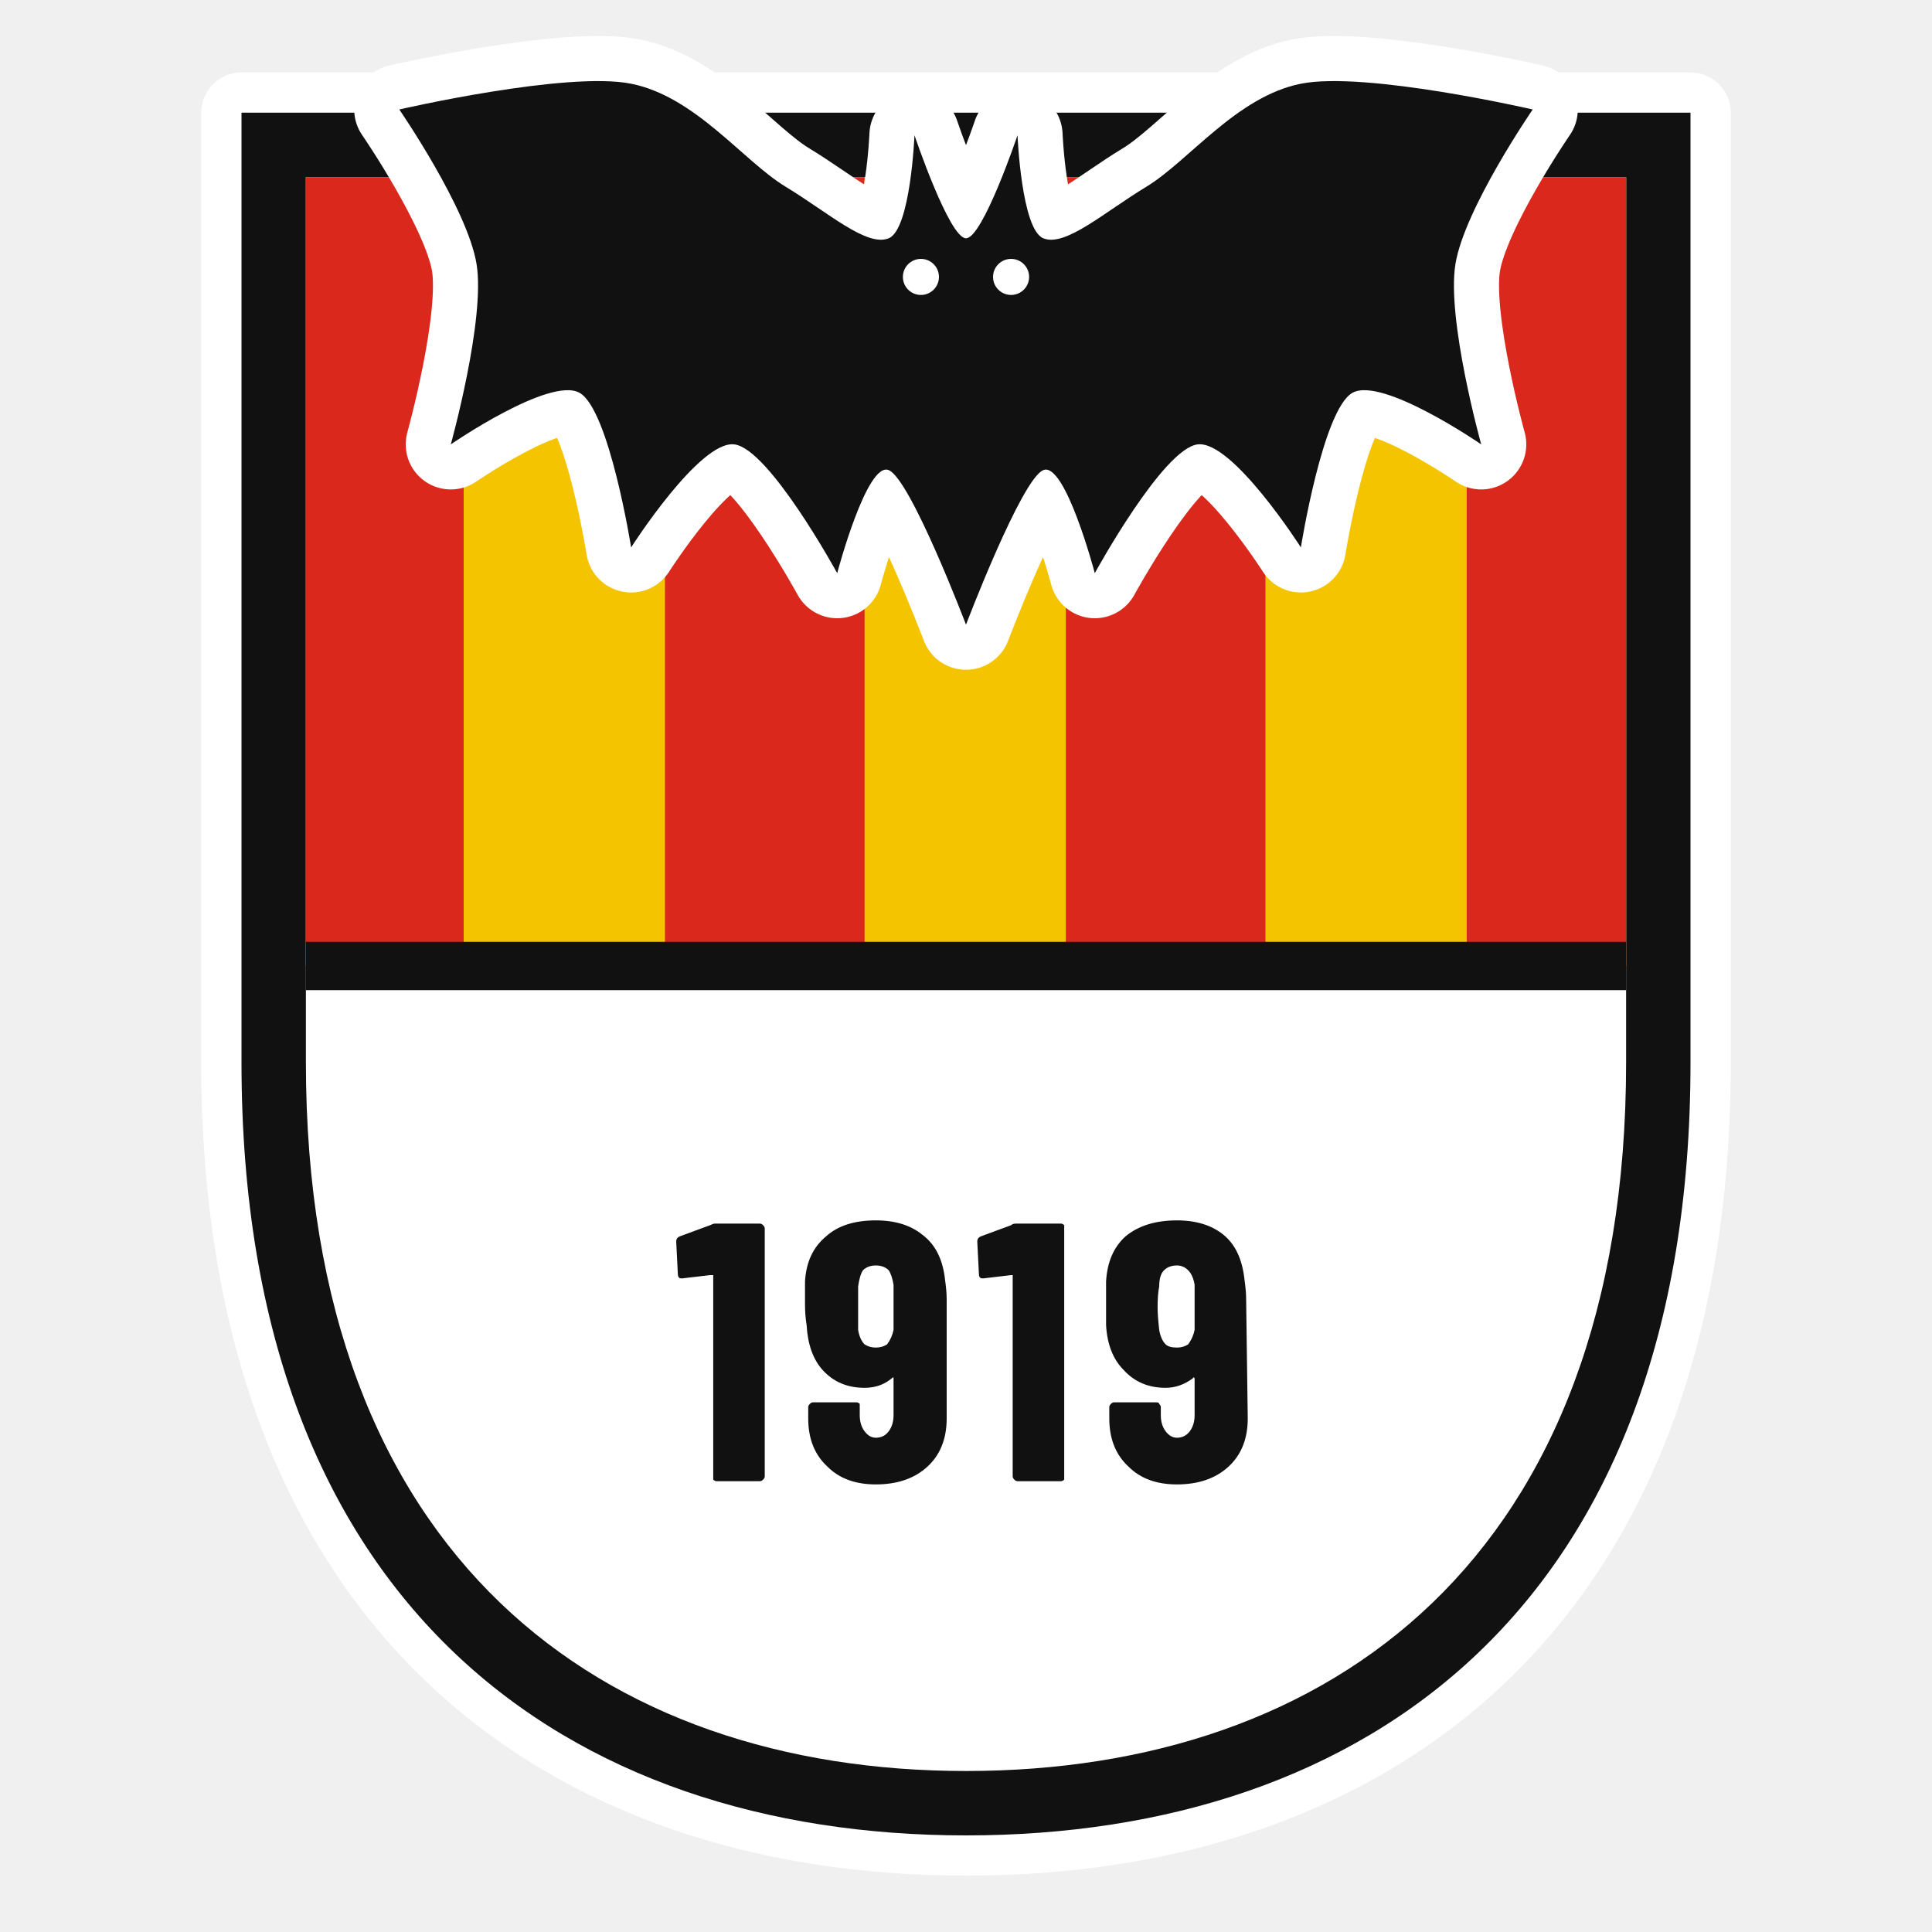
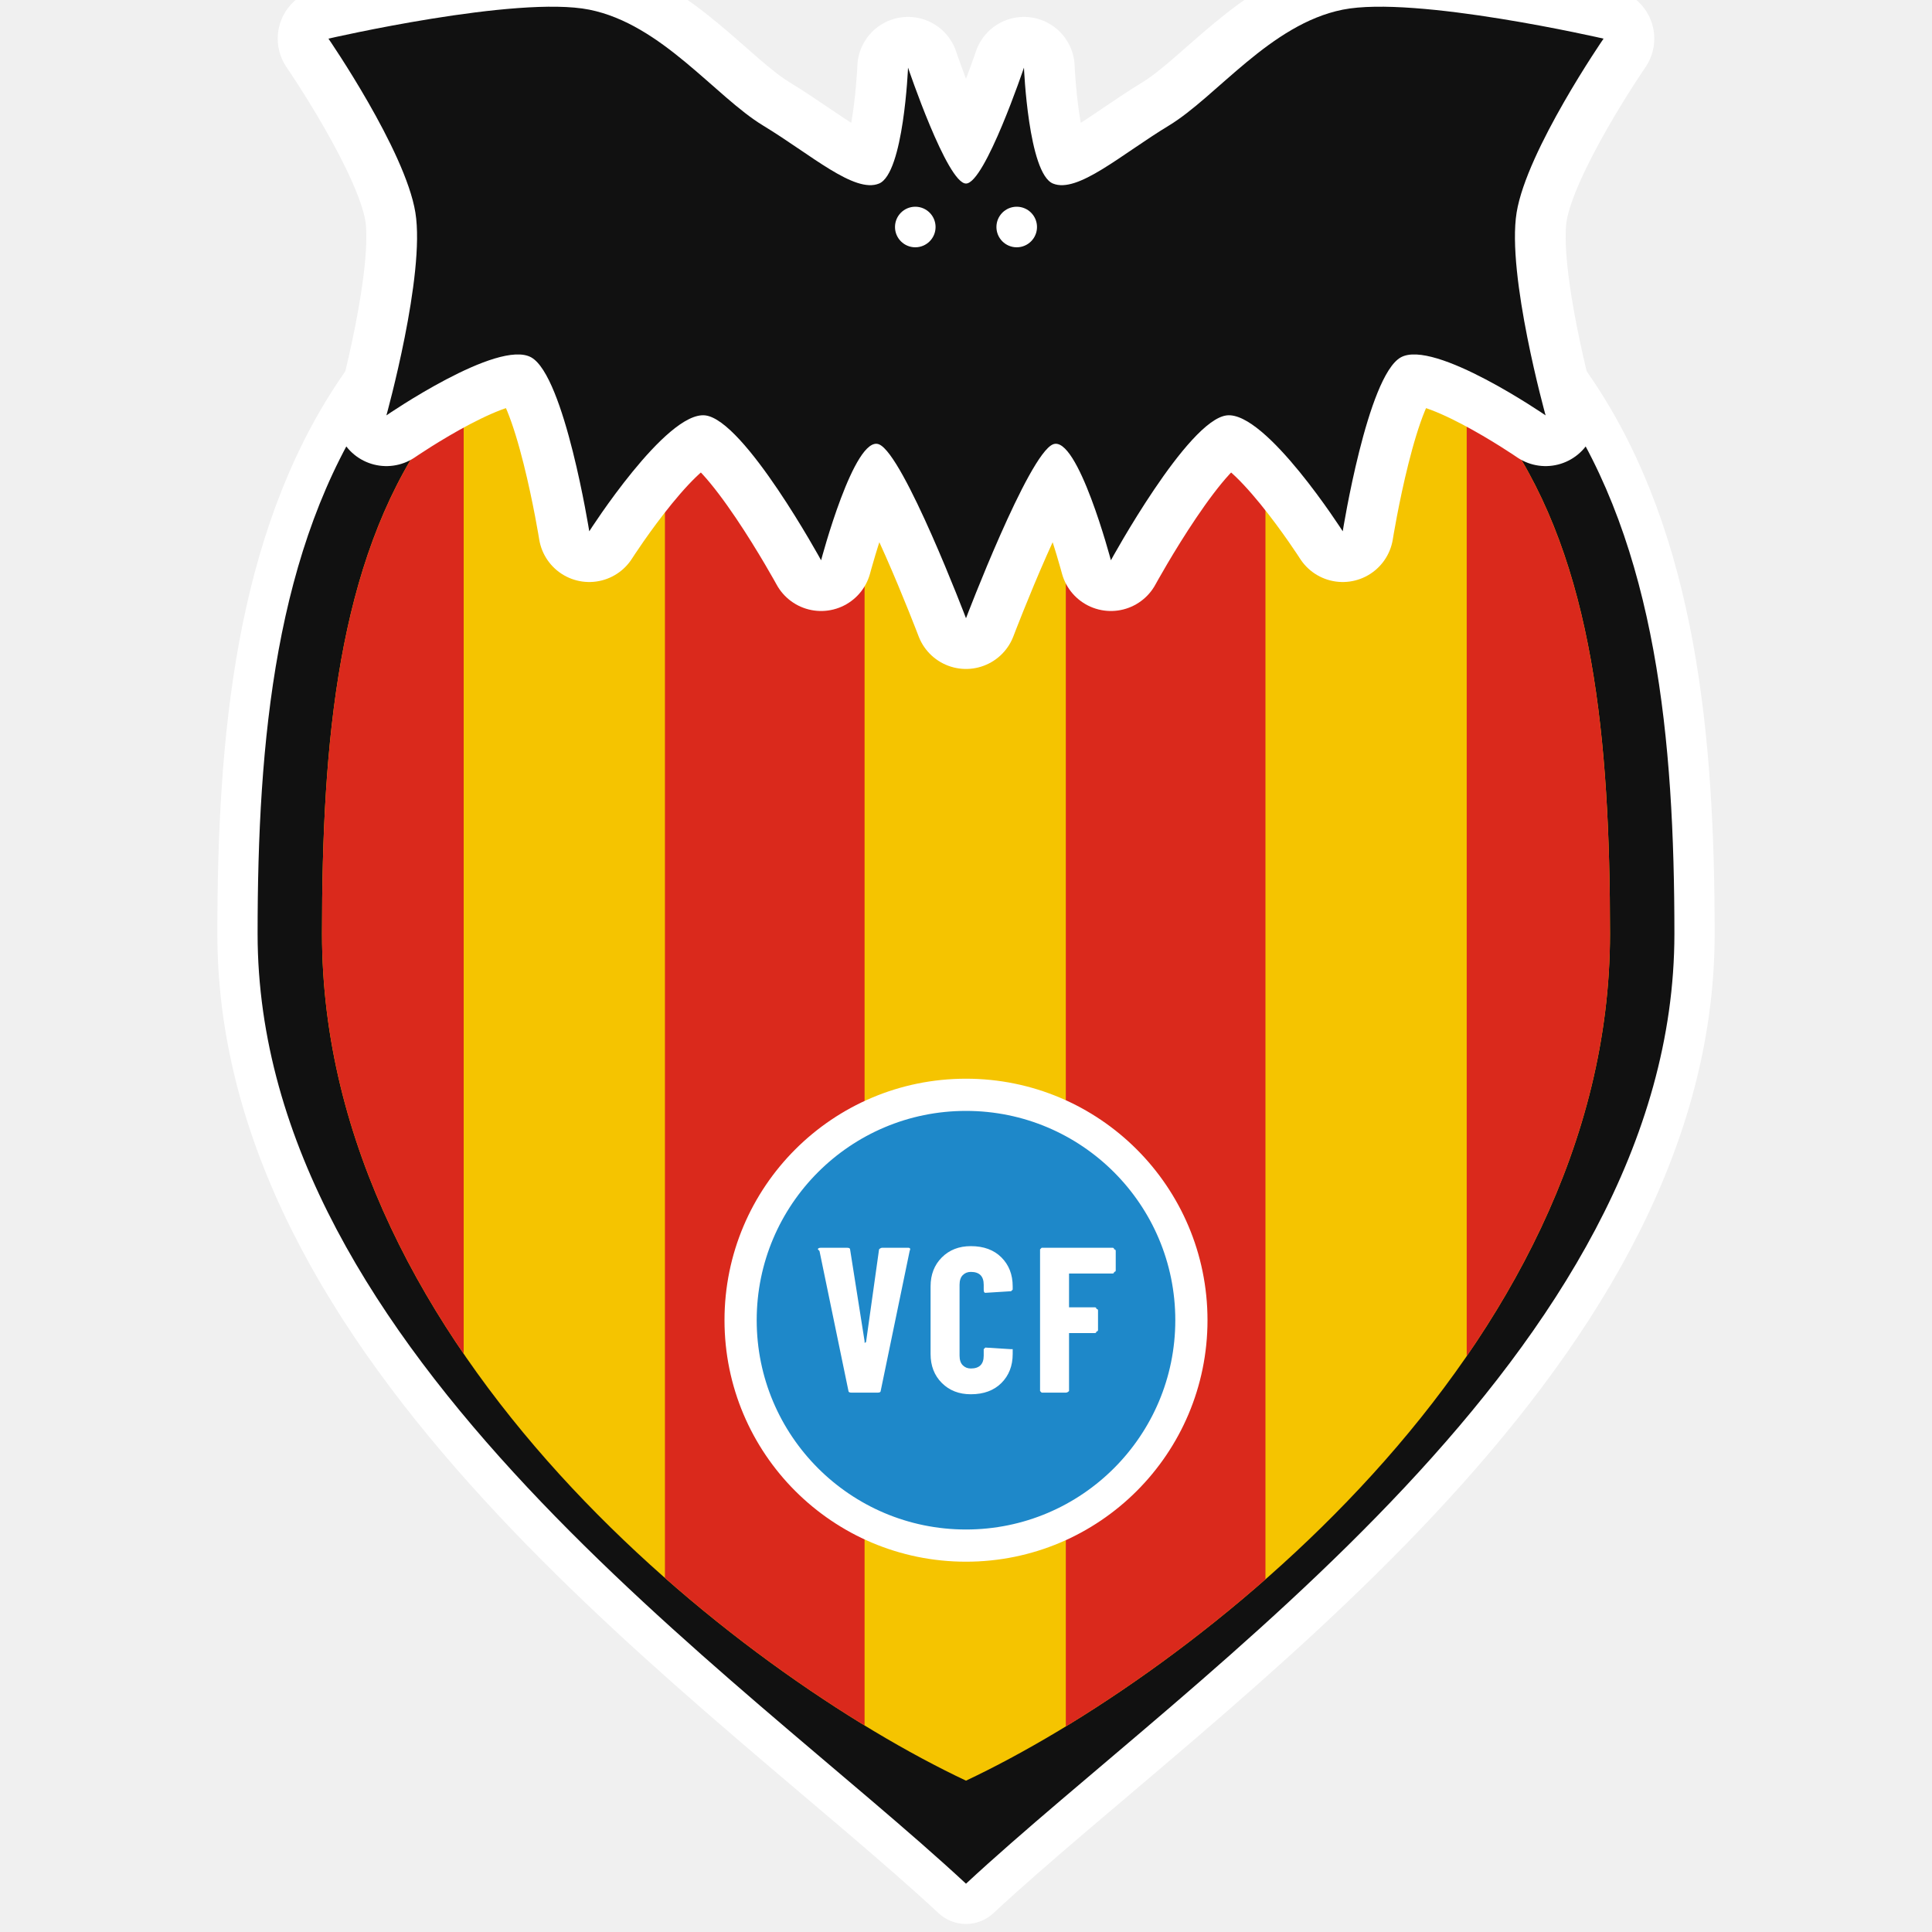
<svg xmlns="http://www.w3.org/2000/svg" viewBox="0 0 120 120" width="120" height="120">
  <defs>
    <clipPath id="c-valencia">
-       <path d="M19 11L101 11L101 66C101 96.8 82.6 110 60 110C37.5 110 19 96.8 19 66Z" />
+       <path d="M60 14C96 14 100 34 100 58C100 84 74 104 60 110.6C46 104 20 84 20 58C20 34 24 14 60 14Z" />
    </clipPath>
  </defs>
-   <path d="M15 7L105 7L105 66C105 99.8 84.8 114 60 114C35.3 114 15 99.8 15 66Z" fill="#fff" stroke="#fff" stroke-width="5" stroke-linejoin="round" />
-   <path d="M15 7L105 7L105 66C105 99.8 84.8 114 60 114C35.3 114 15 99.8 15 66Z" fill="#111" />
-   <path d="M19 11L101 11L101 66C101 96.8 82.6 110 60 110C37.5 110 19 96.8 19 66Z" fill="#fff" />
-   <g clip-path="url(#c-valencia)">
-     <rect x="0" y="0" width="120" height="60" fill="#f5c400" />
-   </g>
+   <path d="M60 10C99.6 10 104 34 104 58C104 84 74 104 60 117C46 104 16 84 16 58C16 34 20.4 10 60 10Z" fill="#fff" stroke="#fff" stroke-width="5" stroke-linejoin="round" />
+   <path d="M60 10C99.6 10 104 34 104 58C104 84 74 104 60 117C46 104 16 84 16 58C16 34 20.4 10 60 10Z" fill="#111" />
+   <path d="M60 14C96 14 100 34 100 58C100 84 74 104 60 110.6C46 104 20 84 20 58C20 34 24 14 60 14Z" fill="#f5c400" />
  <g clip-path="url(#c-valencia)">
    <g fill="#da291c">
-       <rect x="16.4" y="0" width="12.4" height="60" />
-       <rect x="41.3" y="0" width="12.4" height="60" />
-       <rect x="66.2" y="0" width="12.4" height="60" />
-       <rect x="91.1" y="0" width="12.4" height="60" />
+       <rect x="16.4" y="0" width="12.4" height="120" />
+       <rect x="41.3" y="0" width="12.4" height="120" />
+       <rect x="66.2" y="0" width="12.4" height="120" />
+       <rect x="91.1" y="0" width="12.4" height="120" />
    </g>
  </g>
-   <g clip-path="url(#c-valencia)">
-     <rect x="0" y="58.5" width="120" height="3" fill="#111" />
-   </g>
-   <path d="M44.4 76L47.2 76Q47.3 76 47.4 76.1Q47.5 76.2 47.5 76.3L47.5 91.7Q47.5 91.8 47.4 91.9Q47.3 92 47.2 92L44.5 92Q44.4 92 44.3 91.9Q44.3 91.8 44.3 91.7L44.3 79.2Q44.3 79.2 44.1 79.2L42.4 79.4L42.3 79.4Q42.1 79.4 42.1 79.1L42 77.1Q42 76.9 42.2 76.8L44.1 76.1Q44.3 76 44.4 76ZM54.4 92.2Q52.5 92.2 51.4 91.1Q50.2 90 50.2 88.1L50.2 87.4Q50.2 87.3 50.3 87.2Q50.4 87.1 50.5 87.1L53.2 87.1Q53.3 87.1 53.4 87.2Q53.4 87.3 53.4 87.4L53.4 87.9Q53.4 88.5 53.7 88.9Q54 89.3 54.4 89.3Q54.9 89.3 55.2 88.9Q55.5 88.5 55.5 87.9L55.5 85.6Q55.5 85.6 55.5 85.6Q55.5 85.5 55.4 85.6Q54.7 86.2 53.7 86.2Q52.1 86.2 51.1 85.1Q50.2 84.1 50.1 82.3Q50 81.7 50 81Q50 80.5 50 79.6Q50.1 77.8 51.3 76.8Q52.4 75.8 54.4 75.8Q56.2 75.8 57.3 76.7Q58.5 77.6 58.7 79.5Q58.8 80.2 58.8 80.7L58.8 88.1Q58.8 90 57.6 91.1Q56.4 92.2 54.4 92.2ZM55.5 81.2Q55.5 80.4 55.5 79.8Q55.4 79.2 55.2 78.9Q54.9 78.6 54.4 78.6Q53.9 78.6 53.6 78.9Q53.4 79.2 53.3 79.9Q53.3 80.4 53.3 81.2Q53.3 81.7 53.3 82.6Q53.4 83.2 53.7 83.5Q54 83.7 54.4 83.7Q54.8 83.7 55.1 83.5Q55.4 83.1 55.5 82.6Q55.5 82 55.5 81.2ZM63.1 76L65.9 76Q66 76 66.1 76.1Q66.1 76.2 66.1 76.3L66.1 91.7Q66.1 91.8 66.1 91.9Q66 92 65.9 92L63.2 92Q63.1 92 63 91.9Q62.9 91.8 62.9 91.7L62.9 79.2Q62.9 79.2 62.8 79.2L61.1 79.4L61 79.4Q60.8 79.4 60.8 79.1L60.7 77.1Q60.7 76.9 60.9 76.8L62.8 76.1Q62.9 76 63.1 76ZM73.1 92.2Q71.2 92.2 70.1 91.1Q68.9 90 68.9 88.1L68.9 87.4Q68.9 87.3 69 87.2Q69.1 87.1 69.2 87.1L71.8 87.1Q72 87.1 72 87.2Q72.1 87.3 72.1 87.4L72.1 87.9Q72.1 88.5 72.4 88.9Q72.7 89.3 73.1 89.3Q73.6 89.3 73.9 88.9Q74.2 88.5 74.2 87.9L74.2 85.6Q74.2 85.6 74.2 85.6Q74.1 85.5 74.1 85.6Q73.3 86.2 72.4 86.2Q70.8 86.2 69.8 85.1Q68.8 84.1 68.7 82.3Q68.7 81.7 68.7 81Q68.7 80.5 68.7 79.6Q68.8 77.8 69.9 76.8Q71.1 75.8 73.1 75.8Q74.9 75.8 76 76.7Q77.1 77.6 77.3 79.5Q77.4 80.2 77.4 80.7L77.5 88.1Q77.5 90 76.3 91.1Q75.1 92.2 73.1 92.2ZM74.2 81.2Q74.2 80.4 74.2 79.8Q74.1 79.2 73.8 78.9Q73.5 78.6 73.1 78.6Q72.6 78.6 72.3 78.9Q72 79.2 72 79.9Q71.9 80.4 71.9 81.2Q71.9 81.7 72 82.6Q72.1 83.2 72.4 83.5Q72.6 83.7 73.1 83.7Q73.5 83.7 73.8 83.5Q74.1 83.1 74.2 82.6Q74.2 82 74.2 81.2Z" fill="#111" />
-   <g transform="translate(60 26) scale(0.8) translate(-50 -50)">
+   <circle cx="60" cy="82" r="14" fill="#1e88c9" stroke="#fff" stroke-width="2" />
+   <path d="M52.7 86.4L50.9 77.7L50.8 77.6Q50.8 77.5 51 77.5L52.6 77.5Q52.8 77.5 52.8 77.6L53.7 83.3Q53.7 83.4 53.7 83.4Q53.8 83.4 53.8 83.3L54.6 77.6Q54.7 77.5 54.8 77.5L56.4 77.5Q56.6 77.5 56.5 77.7L54.7 86.4Q54.7 86.5 54.5 86.5L52.9 86.5Q52.7 86.5 52.7 86.4ZM57.8 84.1L57.8 79.9Q57.8 78.8 58.5 78.1Q59.2 77.4 60.3 77.4Q61.5 77.4 62.2 78.1Q62.9 78.8 62.9 79.9L62.9 80Q62.9 80.1 62.9 80.1Q62.8 80.2 62.8 80.2L61.2 80.3Q61.1 80.3 61.1 80.1L61.1 79.8Q61.1 79.4 60.9 79.2Q60.7 79 60.3 79Q60 79 59.8 79.2Q59.6 79.4 59.6 79.8L59.6 84.2Q59.6 84.6 59.8 84.8Q60 85 60.3 85Q60.7 85 60.9 84.8Q61.1 84.6 61.1 84.2L61.1 83.9Q61.1 83.8 61.1 83.8Q61.2 83.7 61.2 83.7L62.8 83.8Q62.8 83.8 62.9 83.8Q62.9 83.9 62.9 83.9L62.9 84.1Q62.9 85.2 62.2 85.9Q61.5 86.6 60.3 86.6Q59.2 86.6 58.5 85.9Q57.8 85.2 57.8 84.1ZM69.1 79.1L66.5 79.1Q66.4 79.1 66.4 79.1L66.4 81.2Q66.4 81.2 66.5 81.2L68 81.2Q68.1 81.2 68.1 81.3Q68.2 81.3 68.2 81.4L68.2 82.6Q68.2 82.7 68.1 82.7Q68.1 82.8 68 82.8L66.5 82.8Q66.4 82.8 66.4 82.8L66.4 86.3Q66.4 86.4 66.4 86.4Q66.3 86.5 66.2 86.5L64.7 86.5Q64.7 86.5 64.6 86.4Q64.6 86.4 64.6 86.3L64.6 77.7Q64.6 77.6 64.6 77.6Q64.7 77.5 64.7 77.5L69.1 77.5Q69.2 77.5 69.2 77.6Q69.3 77.6 69.3 77.7L69.3 78.9Q69.3 79 69.2 79Q69.2 79.1 69.1 79.1Z" fill="#fff" />
+   <g transform="translate(60 24) scale(0.9) translate(-50 -50)">
    <path d="M50 36C48.7 36 46 28 46 28C46 28 45.7 35.3 44 36C42.3 36.7 39.3 34 36 32C32.7 30 29 25 24 24C19 23 6 26 6 26C6 26 11.3 33.7 12 38C12.7 42.3 10 52 10 52C10 52 17.7 46.7 20 48C22.3 49.3 24 60 24 60C24 60 29.3 51.7 32 52C34.7 52.3 40 62 40 62C40 62 42.3 53.3 44 54C45.7 54.7 50 66 50 66C50 66 54.3 54.7 56 54C57.7 53.3 60 62 60 62C60 62 65.3 52.3 68 52C70.7 51.7 76 60 76 60C76 60 77.7 49.3 80 48C82.3 46.7 90 52 90 52C90 52 87.3 42.3 88 38C88.7 33.7 94 26 94 26C94 26 81 23 76 24C71 25 67.3 30 64 32C60.7 34 57.7 36.7 56 36C54.3 35.3 54 28 54 28C54 28 51.3 36 50 36Z" fill="#fff" stroke="#fff" stroke-width="7" stroke-linejoin="round" />
    <path d="M50 36C48.7 36 46 28 46 28C46 28 45.7 35.3 44 36C42.3 36.7 39.3 34 36 32C32.7 30 29 25 24 24C19 23 6 26 6 26C6 26 11.3 33.7 12 38C12.7 42.3 10 52 10 52C10 52 17.7 46.7 20 48C22.3 49.3 24 60 24 60C24 60 29.3 51.7 32 52C34.7 52.3 40 62 40 62C40 62 42.3 53.3 44 54C45.7 54.7 50 66 50 66C50 66 54.3 54.7 56 54C57.7 53.3 60 62 60 62C60 62 65.3 52.3 68 52C70.7 51.7 76 60 76 60C76 60 77.7 49.3 80 48C82.3 46.7 90 52 90 52C90 52 87.3 42.3 88 38C88.7 33.7 94 26 94 26C94 26 81 23 76 24C71 25 67.3 30 64 32C60.7 34 57.7 36.7 56 36C54.3 35.3 54 28 54 28C54 28 51.3 36 50 36Z" fill="#111" />
    <circle cx="46.5" cy="39" r="1.4" fill="#fff" />
    <circle cx="53.5" cy="39" r="1.4" fill="#fff" />
  </g>
</svg>
